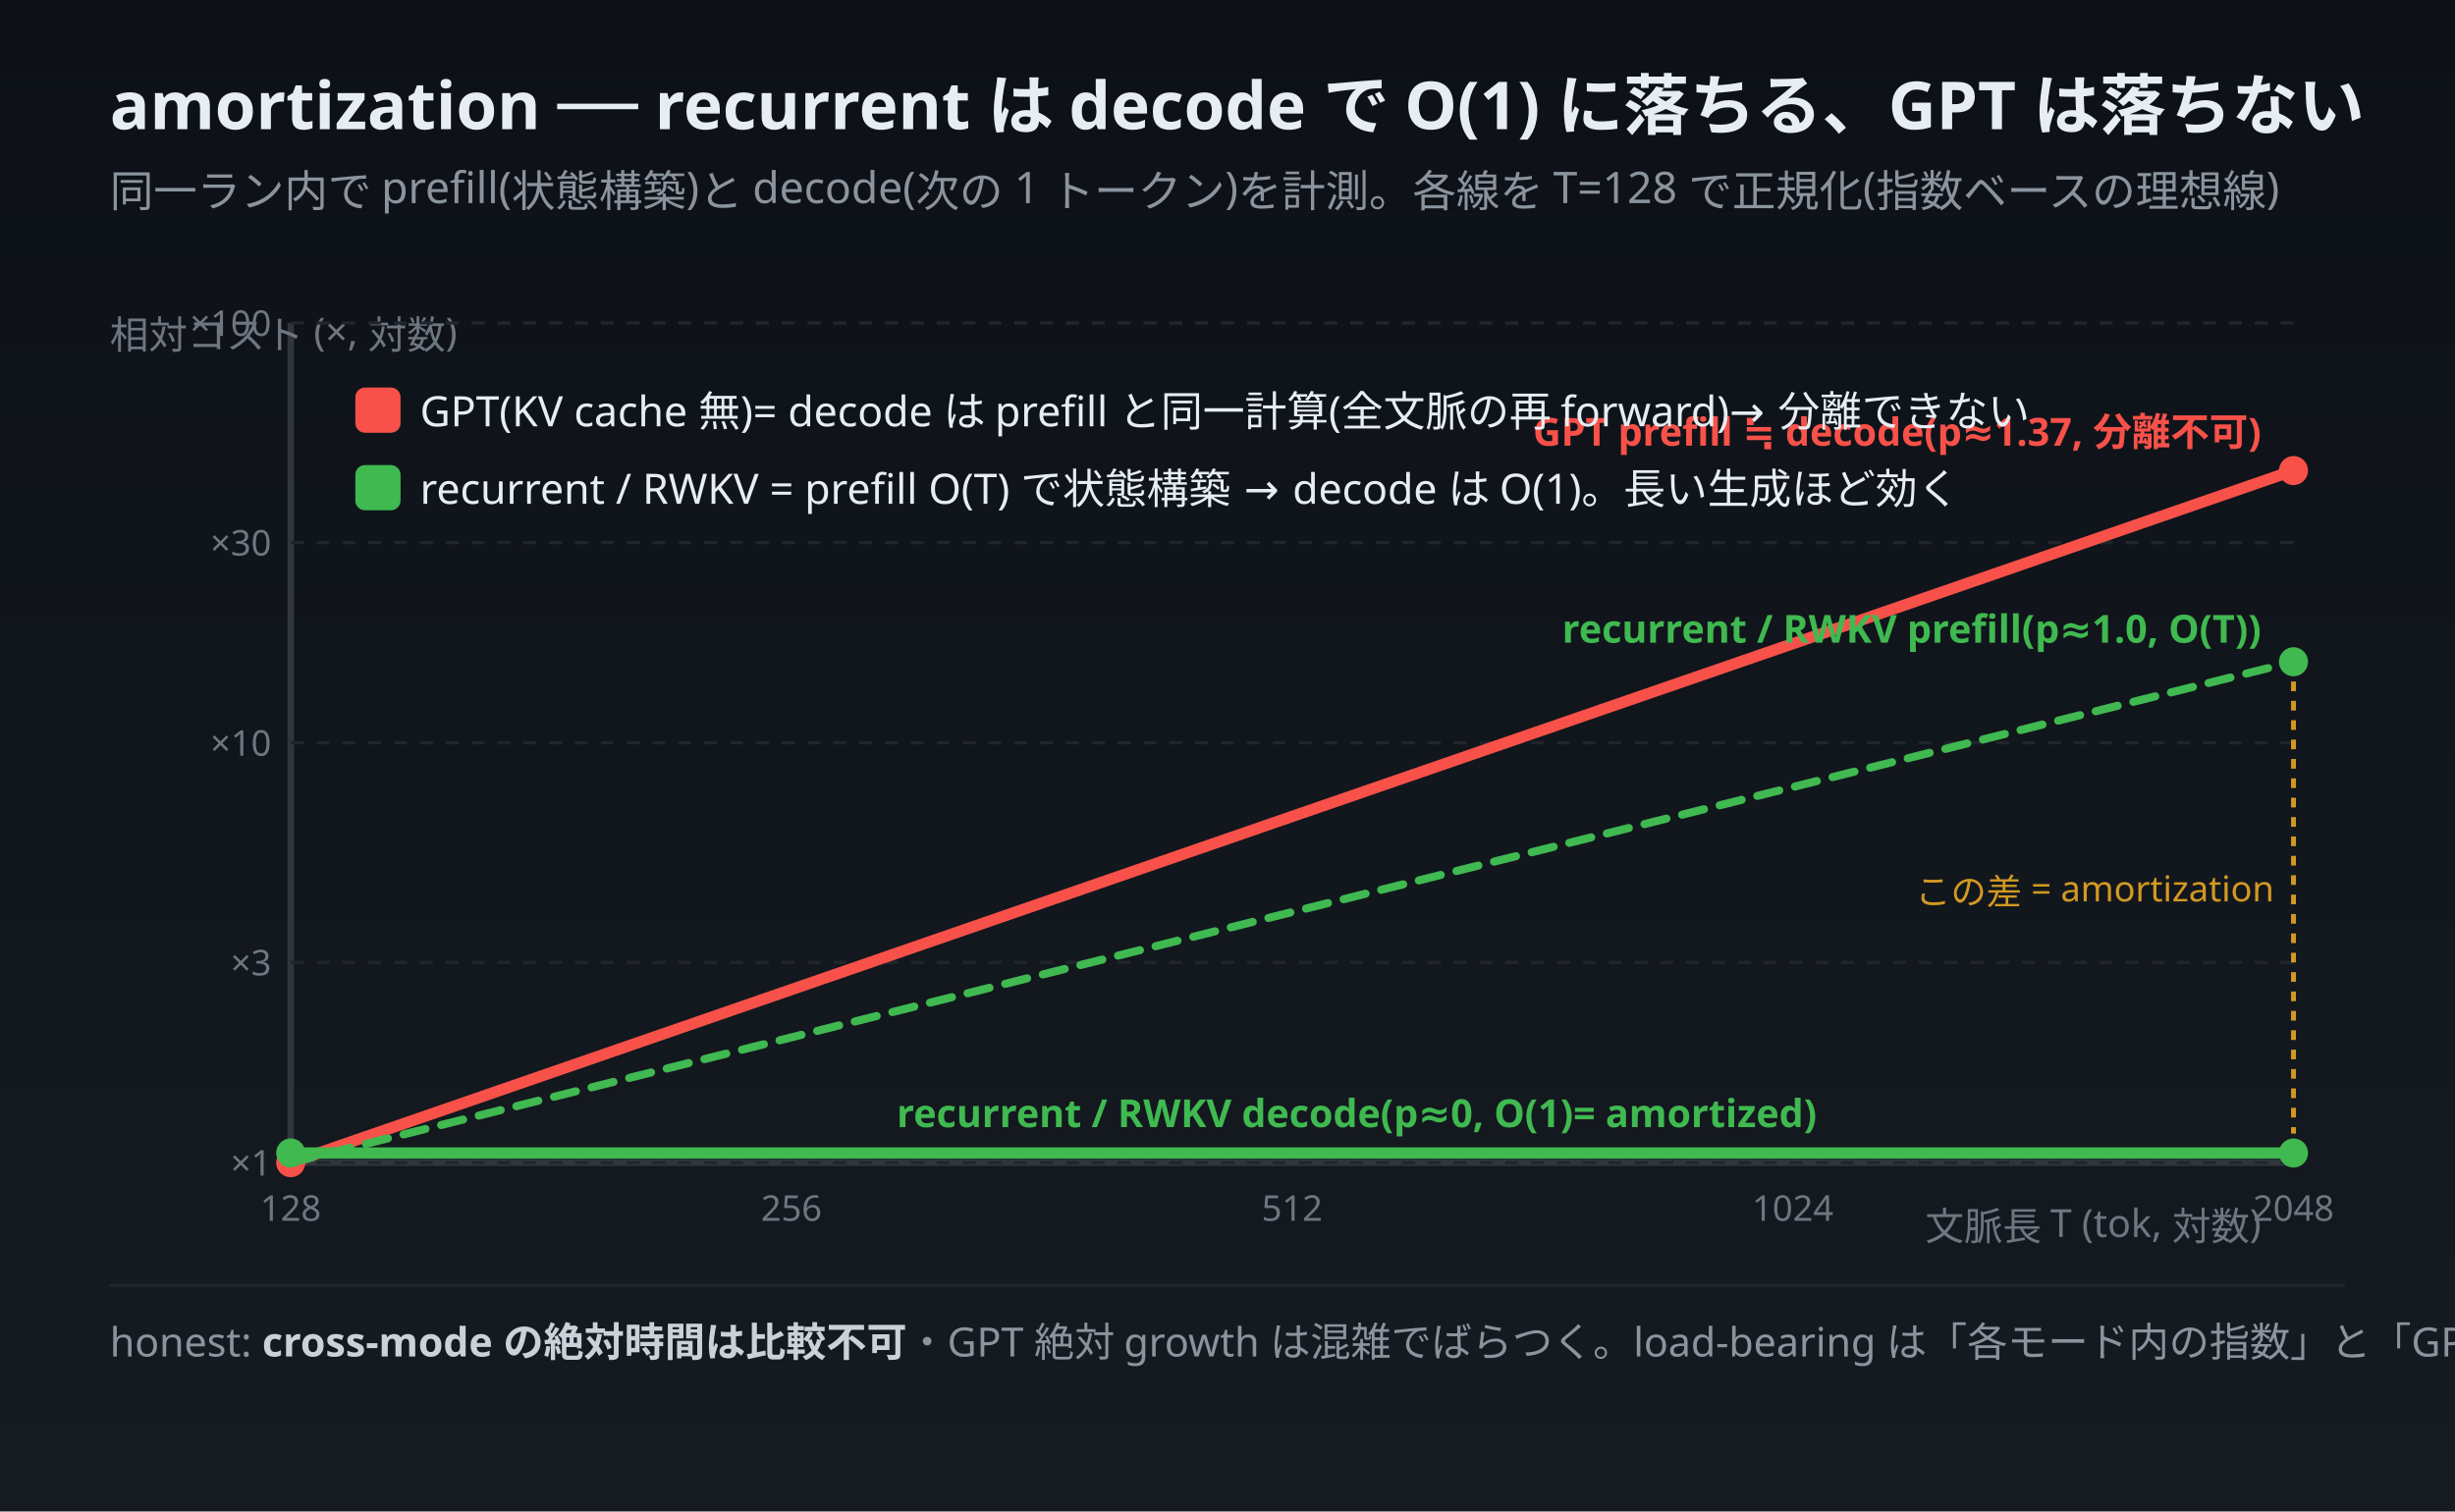
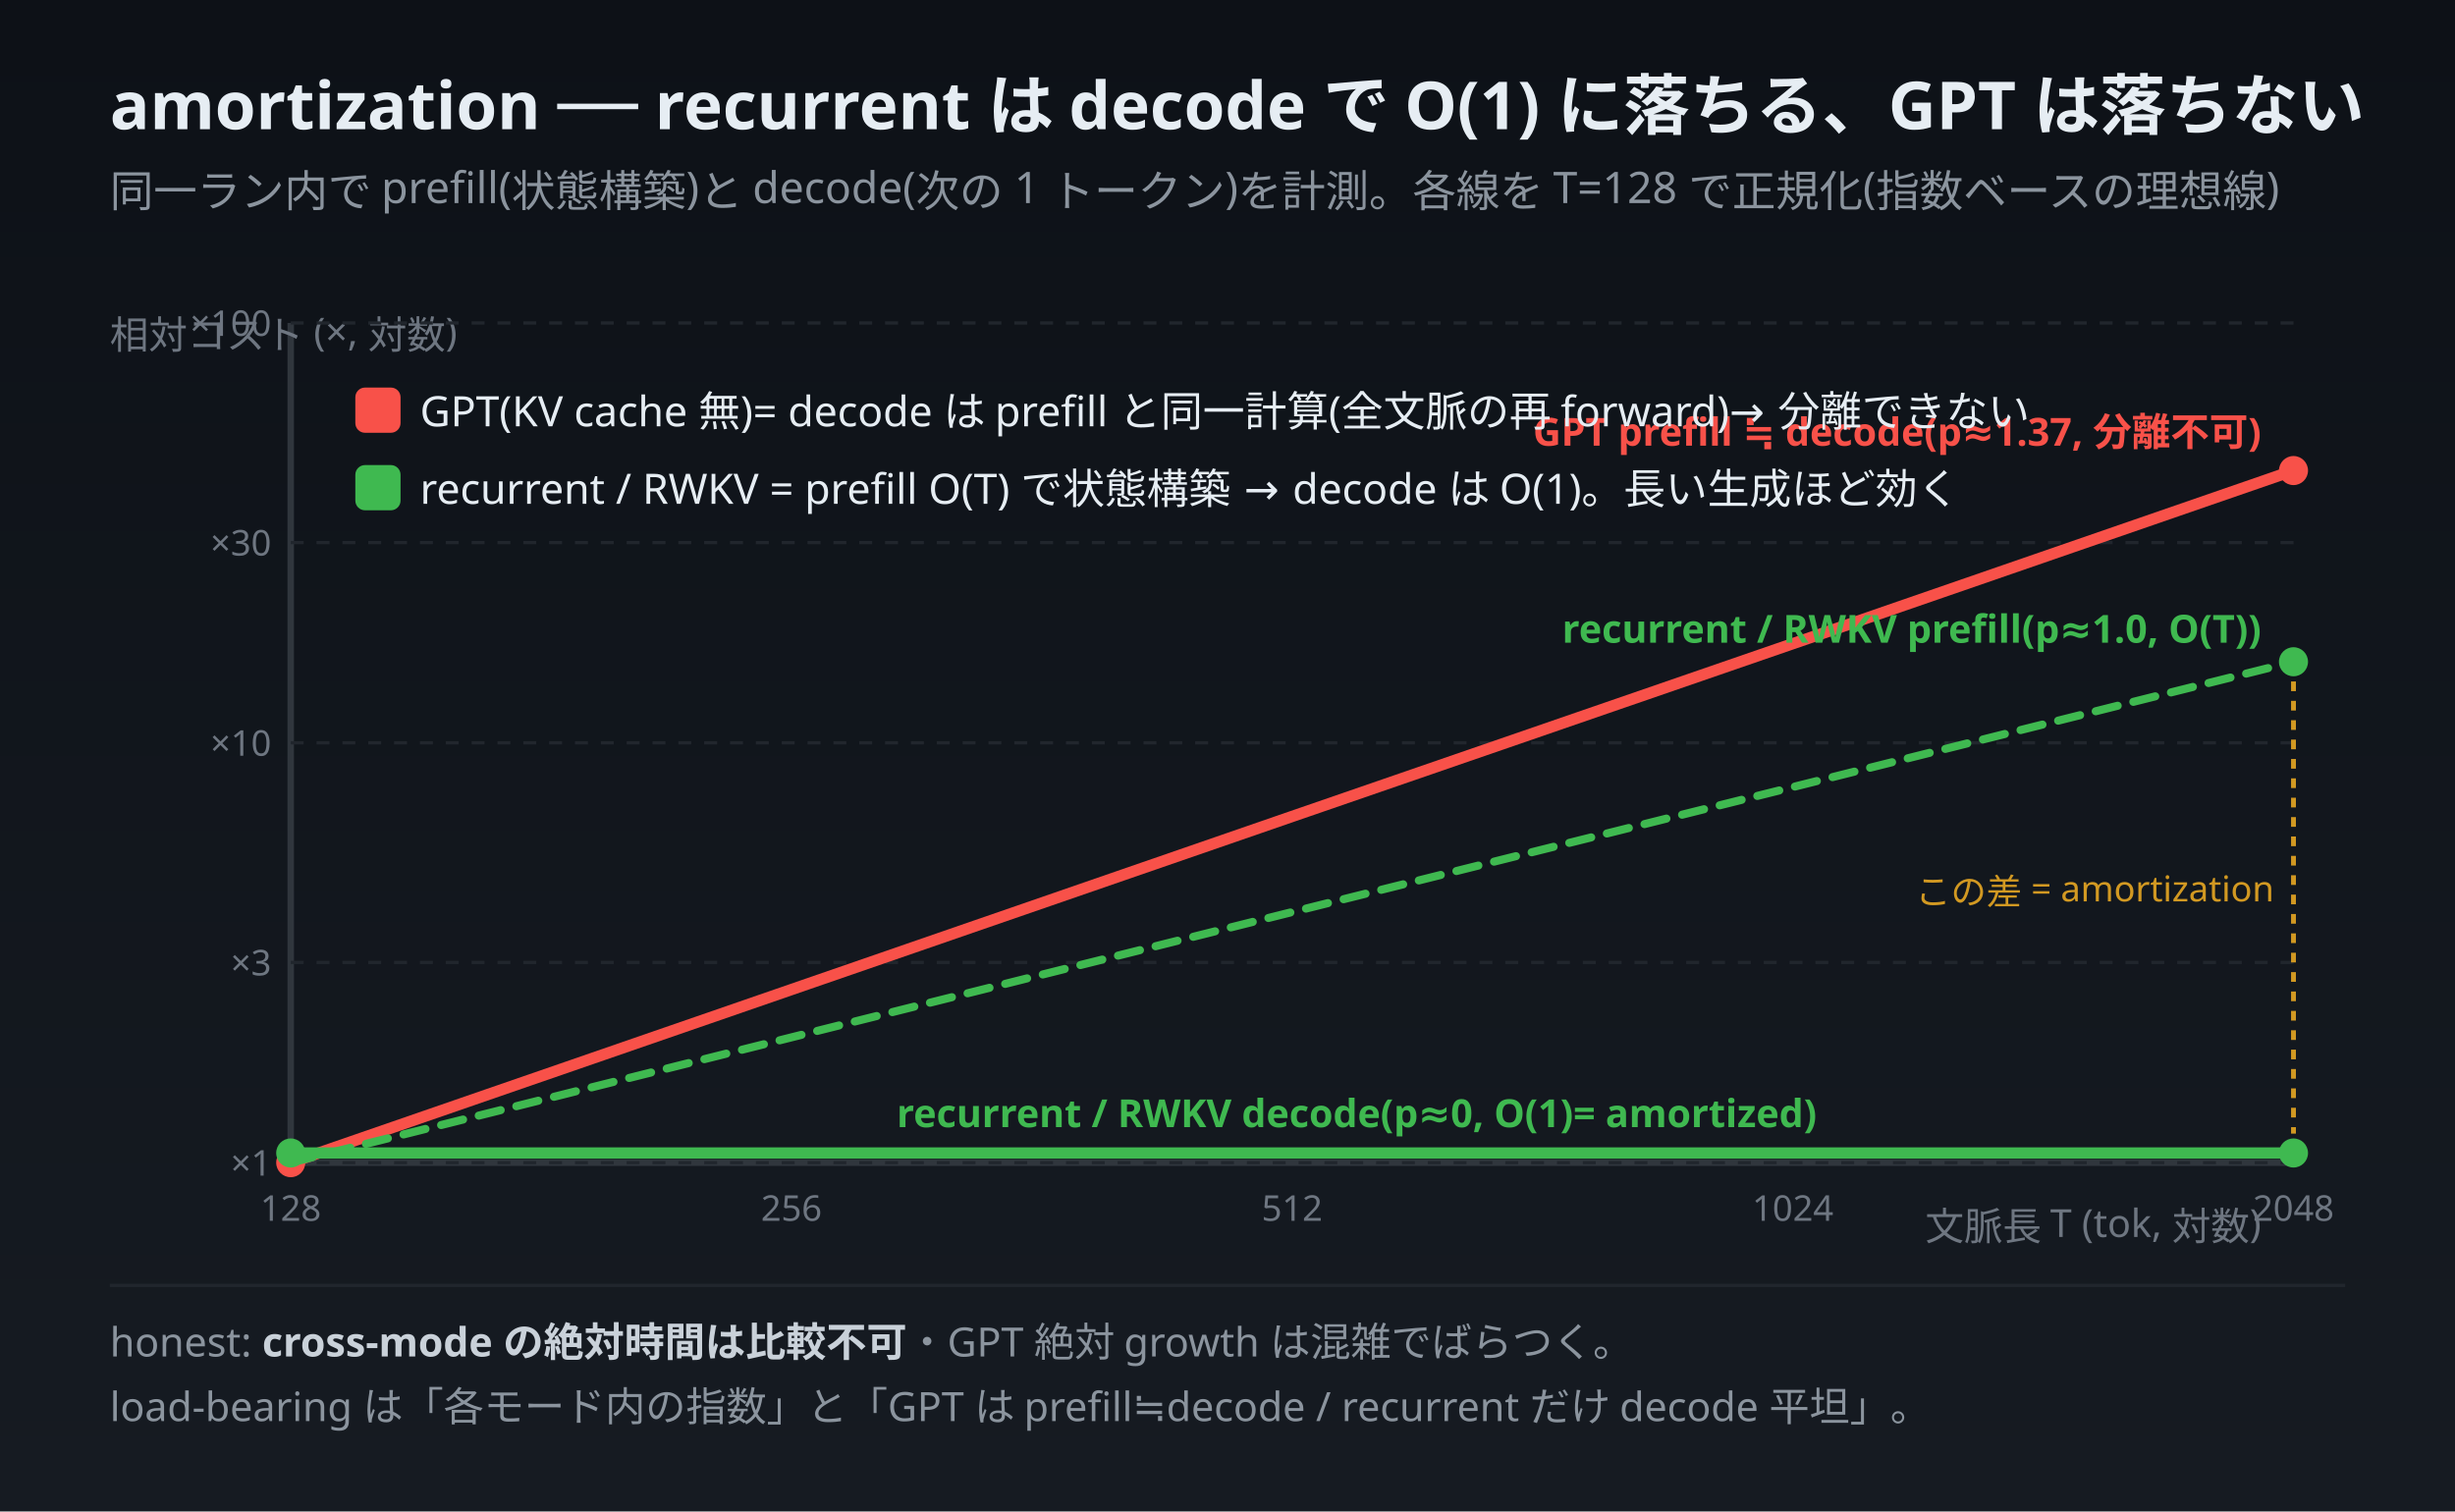
<svg xmlns="http://www.w3.org/2000/svg" viewBox="0 0 760 468" font-family="Segoe UI, Hiragino Kaku Gothic ProN, Meiryo, sans-serif">
  <defs>
    <linearGradient id="bg" x1="0" y1="0" x2="0" y2="1">
      <stop offset="0" stop-color="#0d1117" />
      <stop offset="1" stop-color="#161b22" />
    </linearGradient>
  </defs>
  <rect width="760" height="468" fill="url(#bg)" />
  <text x="34" y="40" fill="#e6edf3" font-size="20.5" font-weight="700">amortization ── recurrent は decode で O(1) に落ちる、GPT は落ちない</text>
  <text x="34" y="64" fill="#8b949e" font-size="13.5">同一ラン内で prefill(状態構築)と decode(次の 1 トークン)を計測。各線を T=128 で正規化(指数ベースの理想線)</text>
  <line x1="90" y1="360" x2="710" y2="360" stroke="#30363d" stroke-width="2" />
  <line x1="90" y1="100" x2="90" y2="360" stroke="#30363d" stroke-width="2" />
  <text x="700" y="384" fill="#6e7681" font-size="12" text-anchor="end">文脈長 T (tok, 対数)</text>
  <text x="34" y="108" fill="#6e7681" font-size="12">相対コスト (×, 対数)</text>
  <line x1="90" y1="360.0" x2="710" y2="360.0" stroke="#21262d" stroke-width="1" stroke-dasharray="4 4" />
  <text x="84" y="364" fill="#6e7681" font-size="11" text-anchor="end">×1</text>
  <line x1="90" y1="298.0" x2="710" y2="298.0" stroke="#21262d" stroke-width="1" stroke-dasharray="4 4" />
  <text x="84" y="302" fill="#6e7681" font-size="11" text-anchor="end">×3</text>
  <line x1="90" y1="230.0" x2="710" y2="230.0" stroke="#21262d" stroke-width="1" stroke-dasharray="4 4" />
  <text x="84" y="234" fill="#6e7681" font-size="11" text-anchor="end">×10</text>
  <line x1="90" y1="168.0" x2="710" y2="168.0" stroke="#21262d" stroke-width="1" stroke-dasharray="4 4" />
  <text x="84" y="172" fill="#6e7681" font-size="11" text-anchor="end">×30</text>
  <line x1="90" y1="100.0" x2="710" y2="100.0" stroke="#21262d" stroke-width="1" stroke-dasharray="4 4" />
  <text x="84" y="104" fill="#6e7681" font-size="11" text-anchor="end">×100</text>
  <text x="90" y="378" fill="#6e7681" font-size="11" text-anchor="middle">128</text>
  <text x="245" y="378" fill="#6e7681" font-size="11" text-anchor="middle">256</text>
  <text x="400" y="378" fill="#6e7681" font-size="11" text-anchor="middle">512</text>
  <text x="555" y="378" fill="#6e7681" font-size="11" text-anchor="middle">1024</text>
  <text x="710" y="378" fill="#6e7681" font-size="11" text-anchor="middle">2048</text>
  <polyline points="90,360.0 245,306.4 400,252.8 555,199.3 710,145.7" fill="none" stroke="#f85149" stroke-width="3.5" stroke-linecap="round" stroke-linejoin="round" />
  <circle cx="90" cy="360.0" r="4.5" fill="#f85149" />
  <circle cx="710" cy="145.7" r="4.5" fill="#f85149" />
  <text x="700" y="138" fill="#f85149" font-size="12" font-weight="700" text-anchor="end">GPT prefill ≒ decode(p≈1.37, 分離不可)</text>
  <polyline points="90,360.0 245,321.2 400,282.4 555,243.7 710,204.9" fill="none" stroke="#3fb950" stroke-width="2.5" stroke-dasharray="7 5" stroke-linecap="round" stroke-linejoin="round" />
  <circle cx="710" cy="204.9" r="4.5" fill="#3fb950" />
  <text x="700" y="199" fill="#3fb950" font-size="12" font-weight="700" text-anchor="end">recurrent / RWKV prefill(p≈1.0, O(T))</text>
  <polyline points="90,357.0 245,357.0 400,357.0 555,357.0 710,357.0" fill="none" stroke="#3fb950" stroke-width="3.5" stroke-linecap="round" stroke-linejoin="round" />
  <circle cx="90" cy="357.0" r="4.5" fill="#3fb950" />
  <circle cx="710" cy="357.0" r="4.5" fill="#3fb950" />
  <text x="420" y="349" fill="#3fb950" font-size="12" font-weight="700" text-anchor="middle">recurrent / RWKV decode(p≈0, O(1)= amortized)</text>
  <line x1="710" y1="211" x2="710" y2="351" stroke="#d29922" stroke-width="1.5" stroke-dasharray="3 3" />
  <text x="704" y="280" fill="#d29922" font-size="11" text-anchor="end">この差 = amortization</text>
  <rect x="110" y="120" width="14" height="14" rx="3" fill="#f85149" />
  <text x="130" y="132" fill="#e6edf3" font-size="13">GPT(KV cache 無)= decode は prefill と同一計算(全文脈の再 forward)→ 分離できない</text>
  <rect x="110" y="144" width="14" height="14" rx="3" fill="#3fb950" />
  <text x="130" y="156" fill="#e6edf3" font-size="13">recurrent / RWKV = prefill O(T) で状態構築 → decode は O(1)。長い生成ほど効く</text>
  <line x1="34" y1="398" x2="726" y2="398" stroke="#21262d" stroke-width="1" />
-   <text x="34" y="420" fill="#8b949e" font-size="12.5">honest: <tspan fill="#c9d1d9" font-weight="700">cross-mode の絶対時間は比較不可</tspan>・GPT 絶対 growth は混雑でばらつく。load-bearing は「各モード内の指数」と「GPT は prefill≒decode / recurrent だけ decode 平坦」。</text>
+   <text x="34" y="420" fill="#8b949e" font-size="12.5">honest: <tspan fill="#c9d1d9" font-weight="700">cross-mode の絶対時間は比較不可</tspan>・GPT 絶対 growth は混雑でばらつく。</text>
+   <text x="34" y="440" fill="#8b949e" font-size="12.5">load-bearing は「各モード内の指数」と「GPT は prefill≒decode / recurrent だけ decode 平坦」。</text>
</svg>
